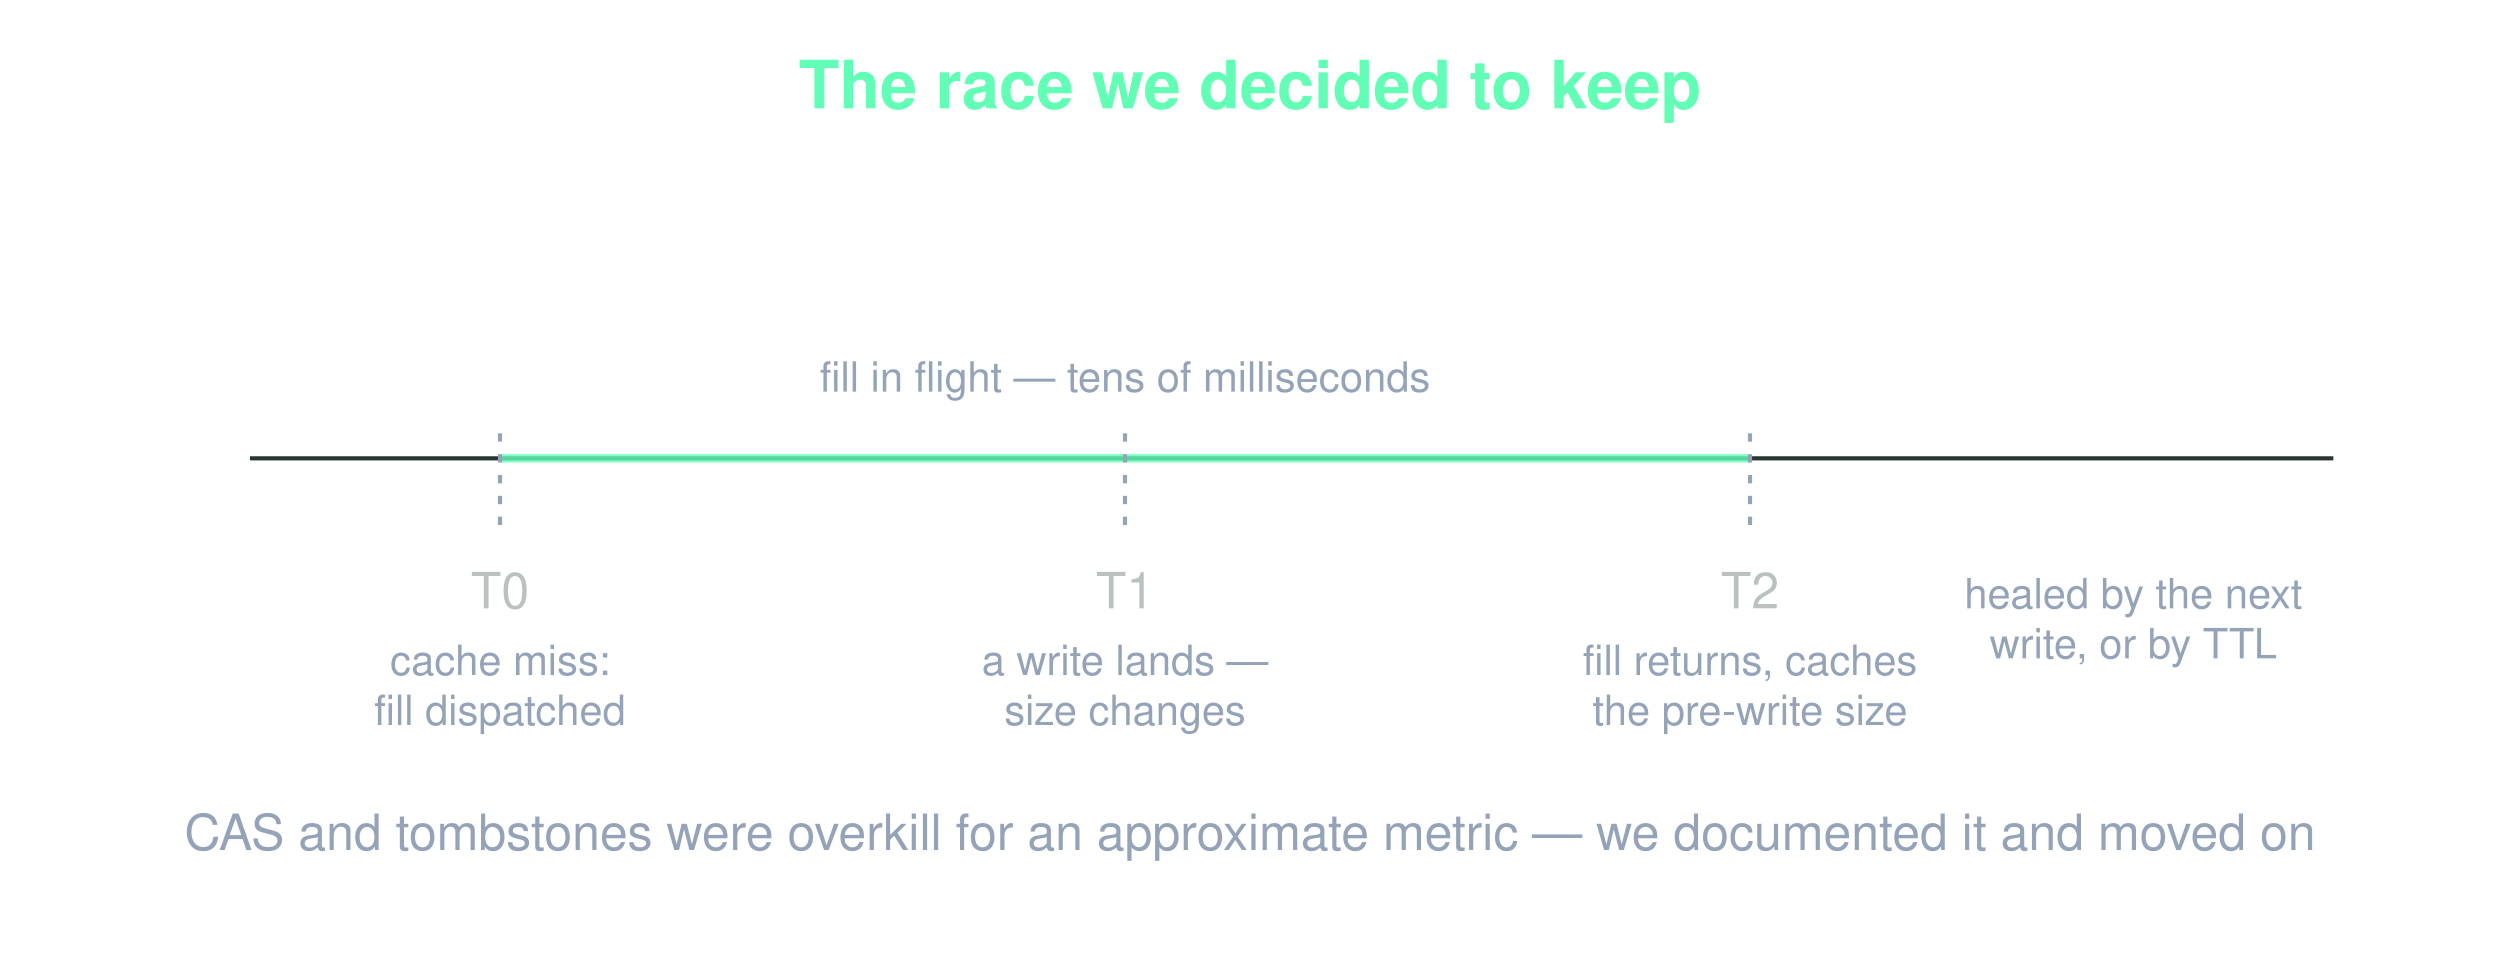
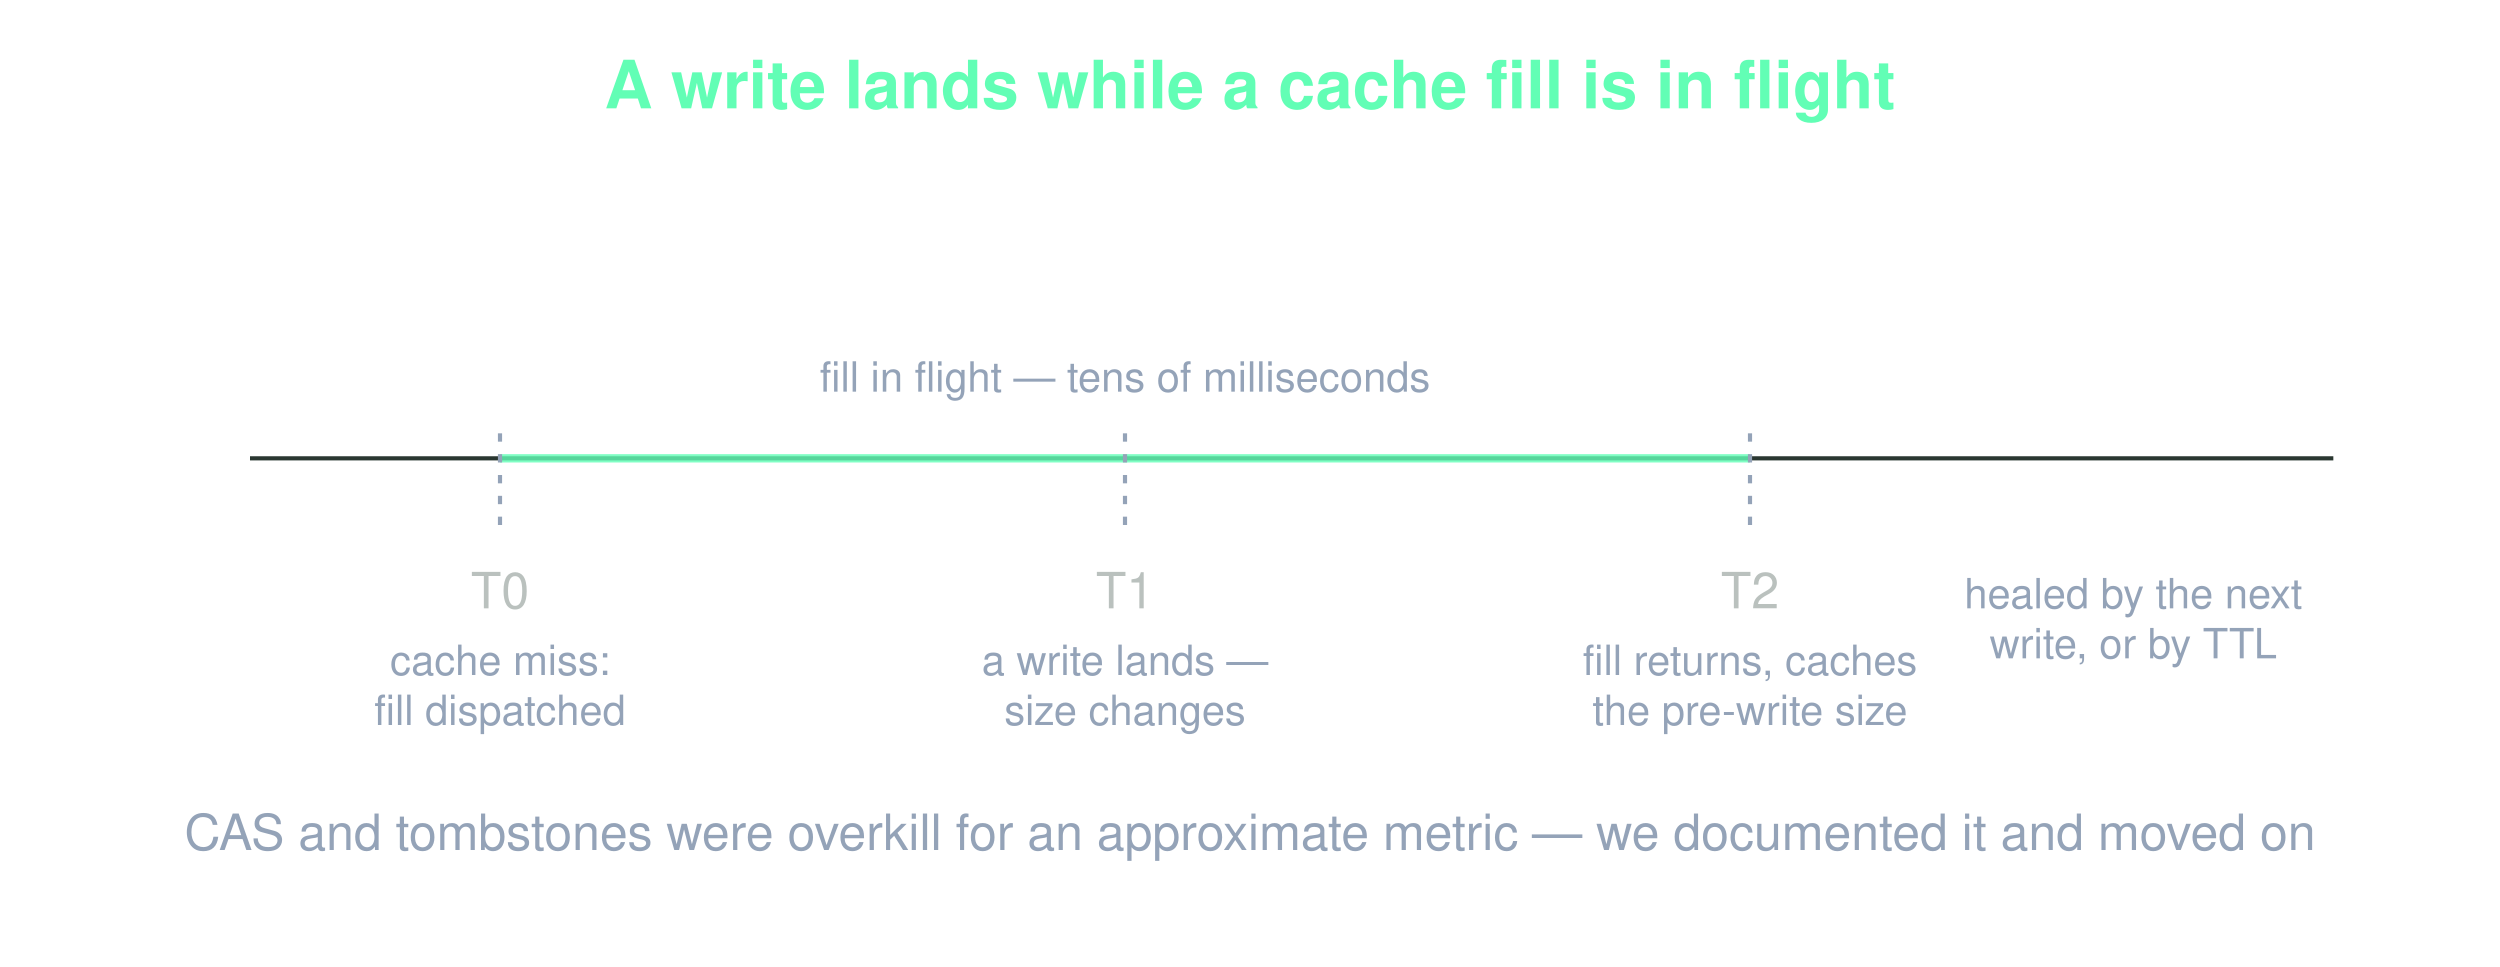
<svg xmlns="http://www.w3.org/2000/svg" viewBox="0 0 600 232" width="600" height="232" style="background: transparent">
  <style>
    text {
      font-family: "Hanken Grotesk", system-ui, -apple-system, "Segoe UI",
        Helvetica, Arial, sans-serif;
    }
    .title {
      font-size: 16px;
      fill: #62feb5;
      font-weight: 600;
    }
    .sub {
      font-size: 12px;
      fill: #94a3b8;
    }
    .small {
      font-size: 12px;
      fill: #bac1be;
    }
    .tiny {
      font-size: 10px;
      fill: #94a3b8;
    }
    .axis {
      stroke: #2a3731;
      stroke-width: 1;
    }
    .mark {
      stroke: #94a3b8;
      stroke-width: 1;
      stroke-dasharray: 2 3;
    }
    .span {
      stroke: rgba(98, 254, 181, 0.8);
      stroke-width: 2;
    }
  </style>
  <text x="300" y="26" text-anchor="middle" class="title">
-     The race we decided to keep
+     A write lands while a cache fill is in flight
  </text>
  <line x1="60" y1="110" x2="560" y2="110" class="axis" />
  <line x1="120" y1="110" x2="420" y2="110" class="span" />
  <text x="270" y="94" text-anchor="middle" class="tiny">
    fill in flight — tens of milliseconds
  </text>
  <line x1="120" y1="104" x2="120" y2="128" class="mark" />
  <text x="120" y="146" text-anchor="middle" class="small">T0</text>
  <text x="120" y="162" text-anchor="middle" class="tiny">cache miss:</text>
  <text x="120" y="174" text-anchor="middle" class="tiny">fill dispatched</text>
  <line x1="270" y1="104" x2="270" y2="128" class="mark" />
  <text x="270" y="146" text-anchor="middle" class="small">T1</text>
  <text x="270" y="162" text-anchor="middle" class="tiny">a write lands —</text>
  <text x="270" y="174" text-anchor="middle" class="tiny">size changes</text>
  <line x1="420" y1="104" x2="420" y2="128" class="mark" />
  <text x="420" y="146" text-anchor="middle" class="small">T2</text>
  <text x="420" y="162" text-anchor="middle" class="tiny">fill returns, caches</text>
  <text x="420" y="174" text-anchor="middle" class="tiny">the pre-write size</text>
  <text x="512" y="146" text-anchor="middle" class="tiny" fill="#62feb5">
    healed by the next
  </text>
  <text x="512" y="158" text-anchor="middle" class="tiny" fill="#62feb5">
    write, or by TTL
  </text>
  <text x="300" y="204" text-anchor="middle" class="sub">
    CAS and tombstones were overkill for an approximate metric — we documented it and moved on
  </text>
</svg>
